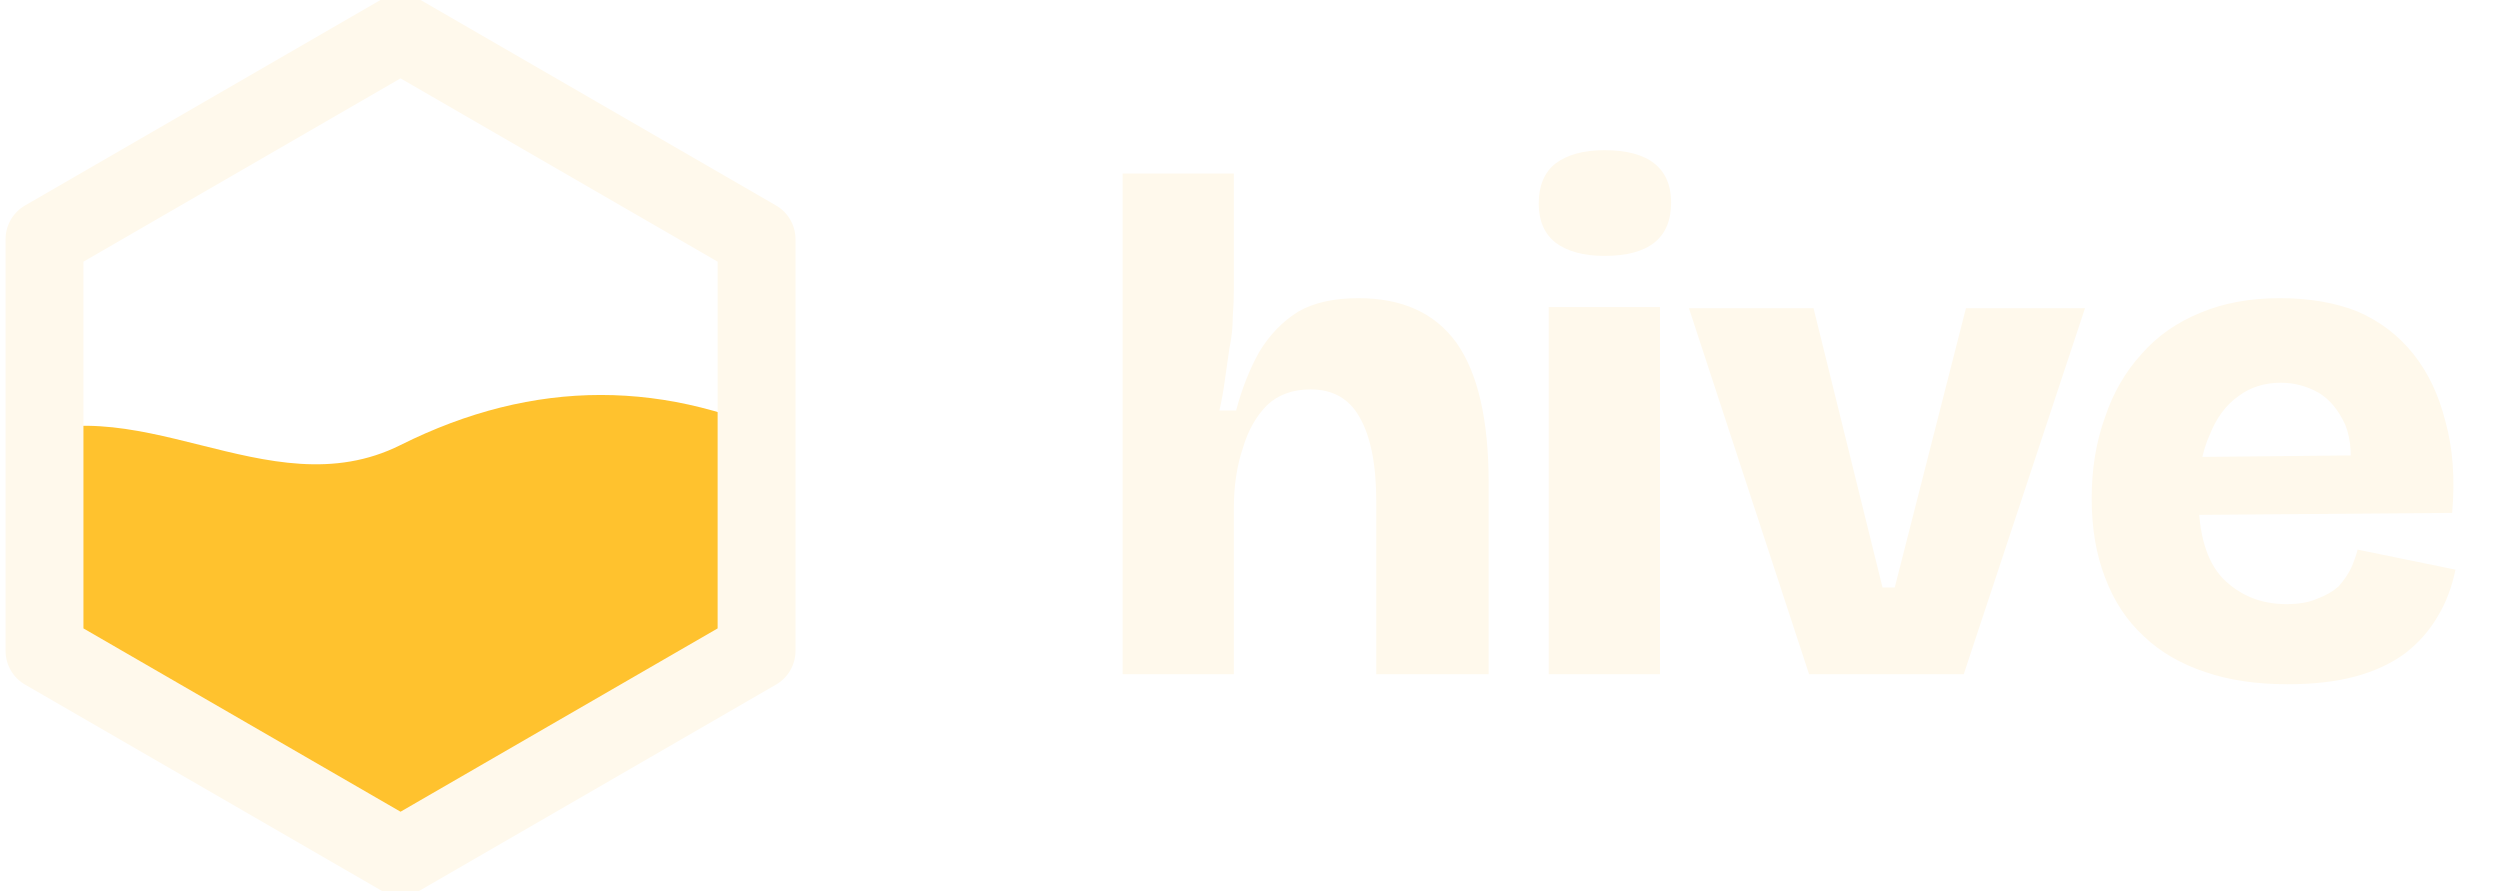
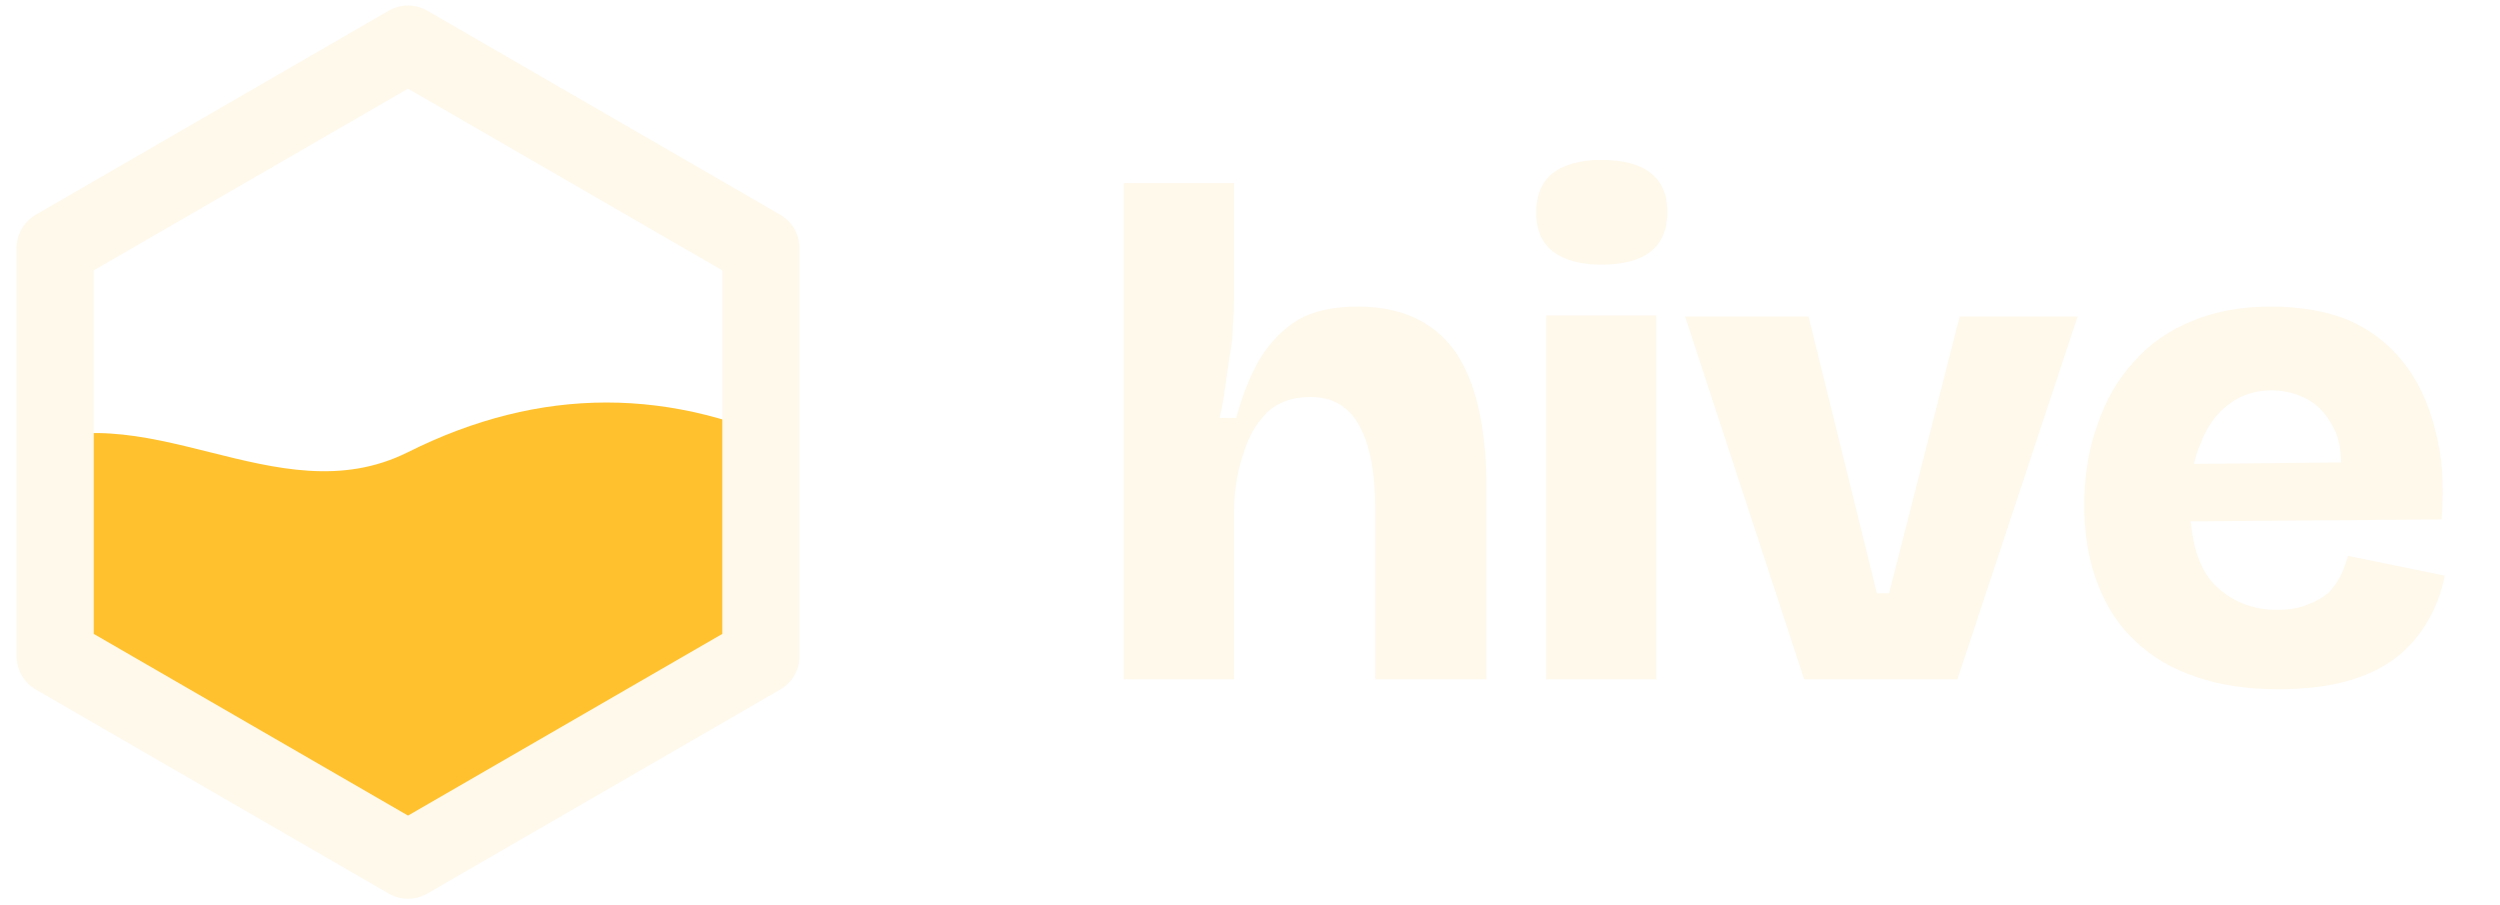
- <svg xmlns="http://www.w3.org/2000/svg" viewBox="0 0 224.7 80" width="224.7" height="80" role="img" aria-label="Hive">
+ <svg xmlns="http://www.w3.org/2000/svg" viewBox="-1 -1 226.7 82" width="226.7" height="82" role="img" aria-label="Hive">
  <defs>
    <clipPath id="hive-mark">
      <path d="M36 3 L68 21.5 L68 58.5 L36 77 L4 58.5 L4 21.5 Z" />
    </clipPath>
  </defs>
  <g clip-path="url(#hive-mark)">
    <path d="M0 40 C 12 34, 24 46, 36 40 S 60 34, 72 40 L 72 80 L 0 80 Z" fill="#ffc22e" />
  </g>
  <path d="M36 3 L68 21.5 L68 58.5 L36 77 L4 58.5 L4 21.5 Z" fill="none" stroke="#fff9ec" stroke-width="7" stroke-linejoin="round" />
  <g fill="#fff9ec">
    <path d="M100.9 60.6V39.6V15.6H110.9V25.9Q110.9 27.2 110.8 28.5Q110.8 29.9 110.5 31.3Q110.3 32.7 110.1 34.1Q109.9 35.6 109.6 36.9H111.1Q111.9 33.9 113.2 31.6Q114.6 29.3 116.7 28Q118.8 26.8 122.1 26.8Q128 26.8 130.9 30.8Q133.8 34.9 133.8 43.4V60.6H123.7V45.1Q123.7 40.1 122.2 37.5Q120.8 35 117.8 35Q115.4 35 113.9 36.4Q112.4 37.9 111.7 40.3Q110.9 42.7 110.9 45.6V60.6Z M139.2 60.6V27.6H149.2V60.6ZM144.2 23Q141.4 23 139.8 21.8Q138.3 20.6 138.3 18.3Q138.3 15.9 139.8 14.7Q141.4 13.5 144.2 13.5Q147.2 13.5 148.7 14.7Q150.2 15.9 150.2 18.2Q150.2 20.6 148.7 21.8Q147.2 23 144.2 23Z M162.6 60.6 151.8 27.7H163L169.2 52.8H170.3L176.7 27.7H187.4L176.5 60.6Z M205.6 61.5Q201.4 61.5 198.2 60.4Q194.9 59.3 192.7 57.2Q190.4 55.1 189.2 51.9Q188 48.8 188 44.8Q188 40.8 189.2 37.5Q190.3 34.2 192.5 31.8Q194.6 29.4 197.8 28.1Q200.9 26.8 204.9 26.8Q208.9 26.8 211.9 28Q214.9 29.3 216.9 31.8Q218.9 34.3 219.8 37.9Q220.8 41.5 220.4 46.1L194.6 46.3V41.1L214.7 40.9L211.1 43.3Q211.6 40.2 210.8 38.2Q209.9 36.2 208.4 35.3Q206.8 34.4 205 34.4Q202.8 34.4 201.2 35.6Q199.5 36.8 198.6 39.1Q197.6 41.3 197.6 44.6Q197.6 49.7 199.8 52Q202.1 54.3 205.5 54.3Q207.2 54.3 208.3 53.8Q209.4 53.4 210.2 52.7Q210.9 51.9 211.3 51.1Q211.7 50.2 211.9 49.4L220.7 51.2Q220.2 53.6 219.1 55.4Q218 57.3 216.2 58.7Q214.3 60.1 211.7 60.8Q209.1 61.5 205.6 61.5Z" />
  </g>
</svg>
